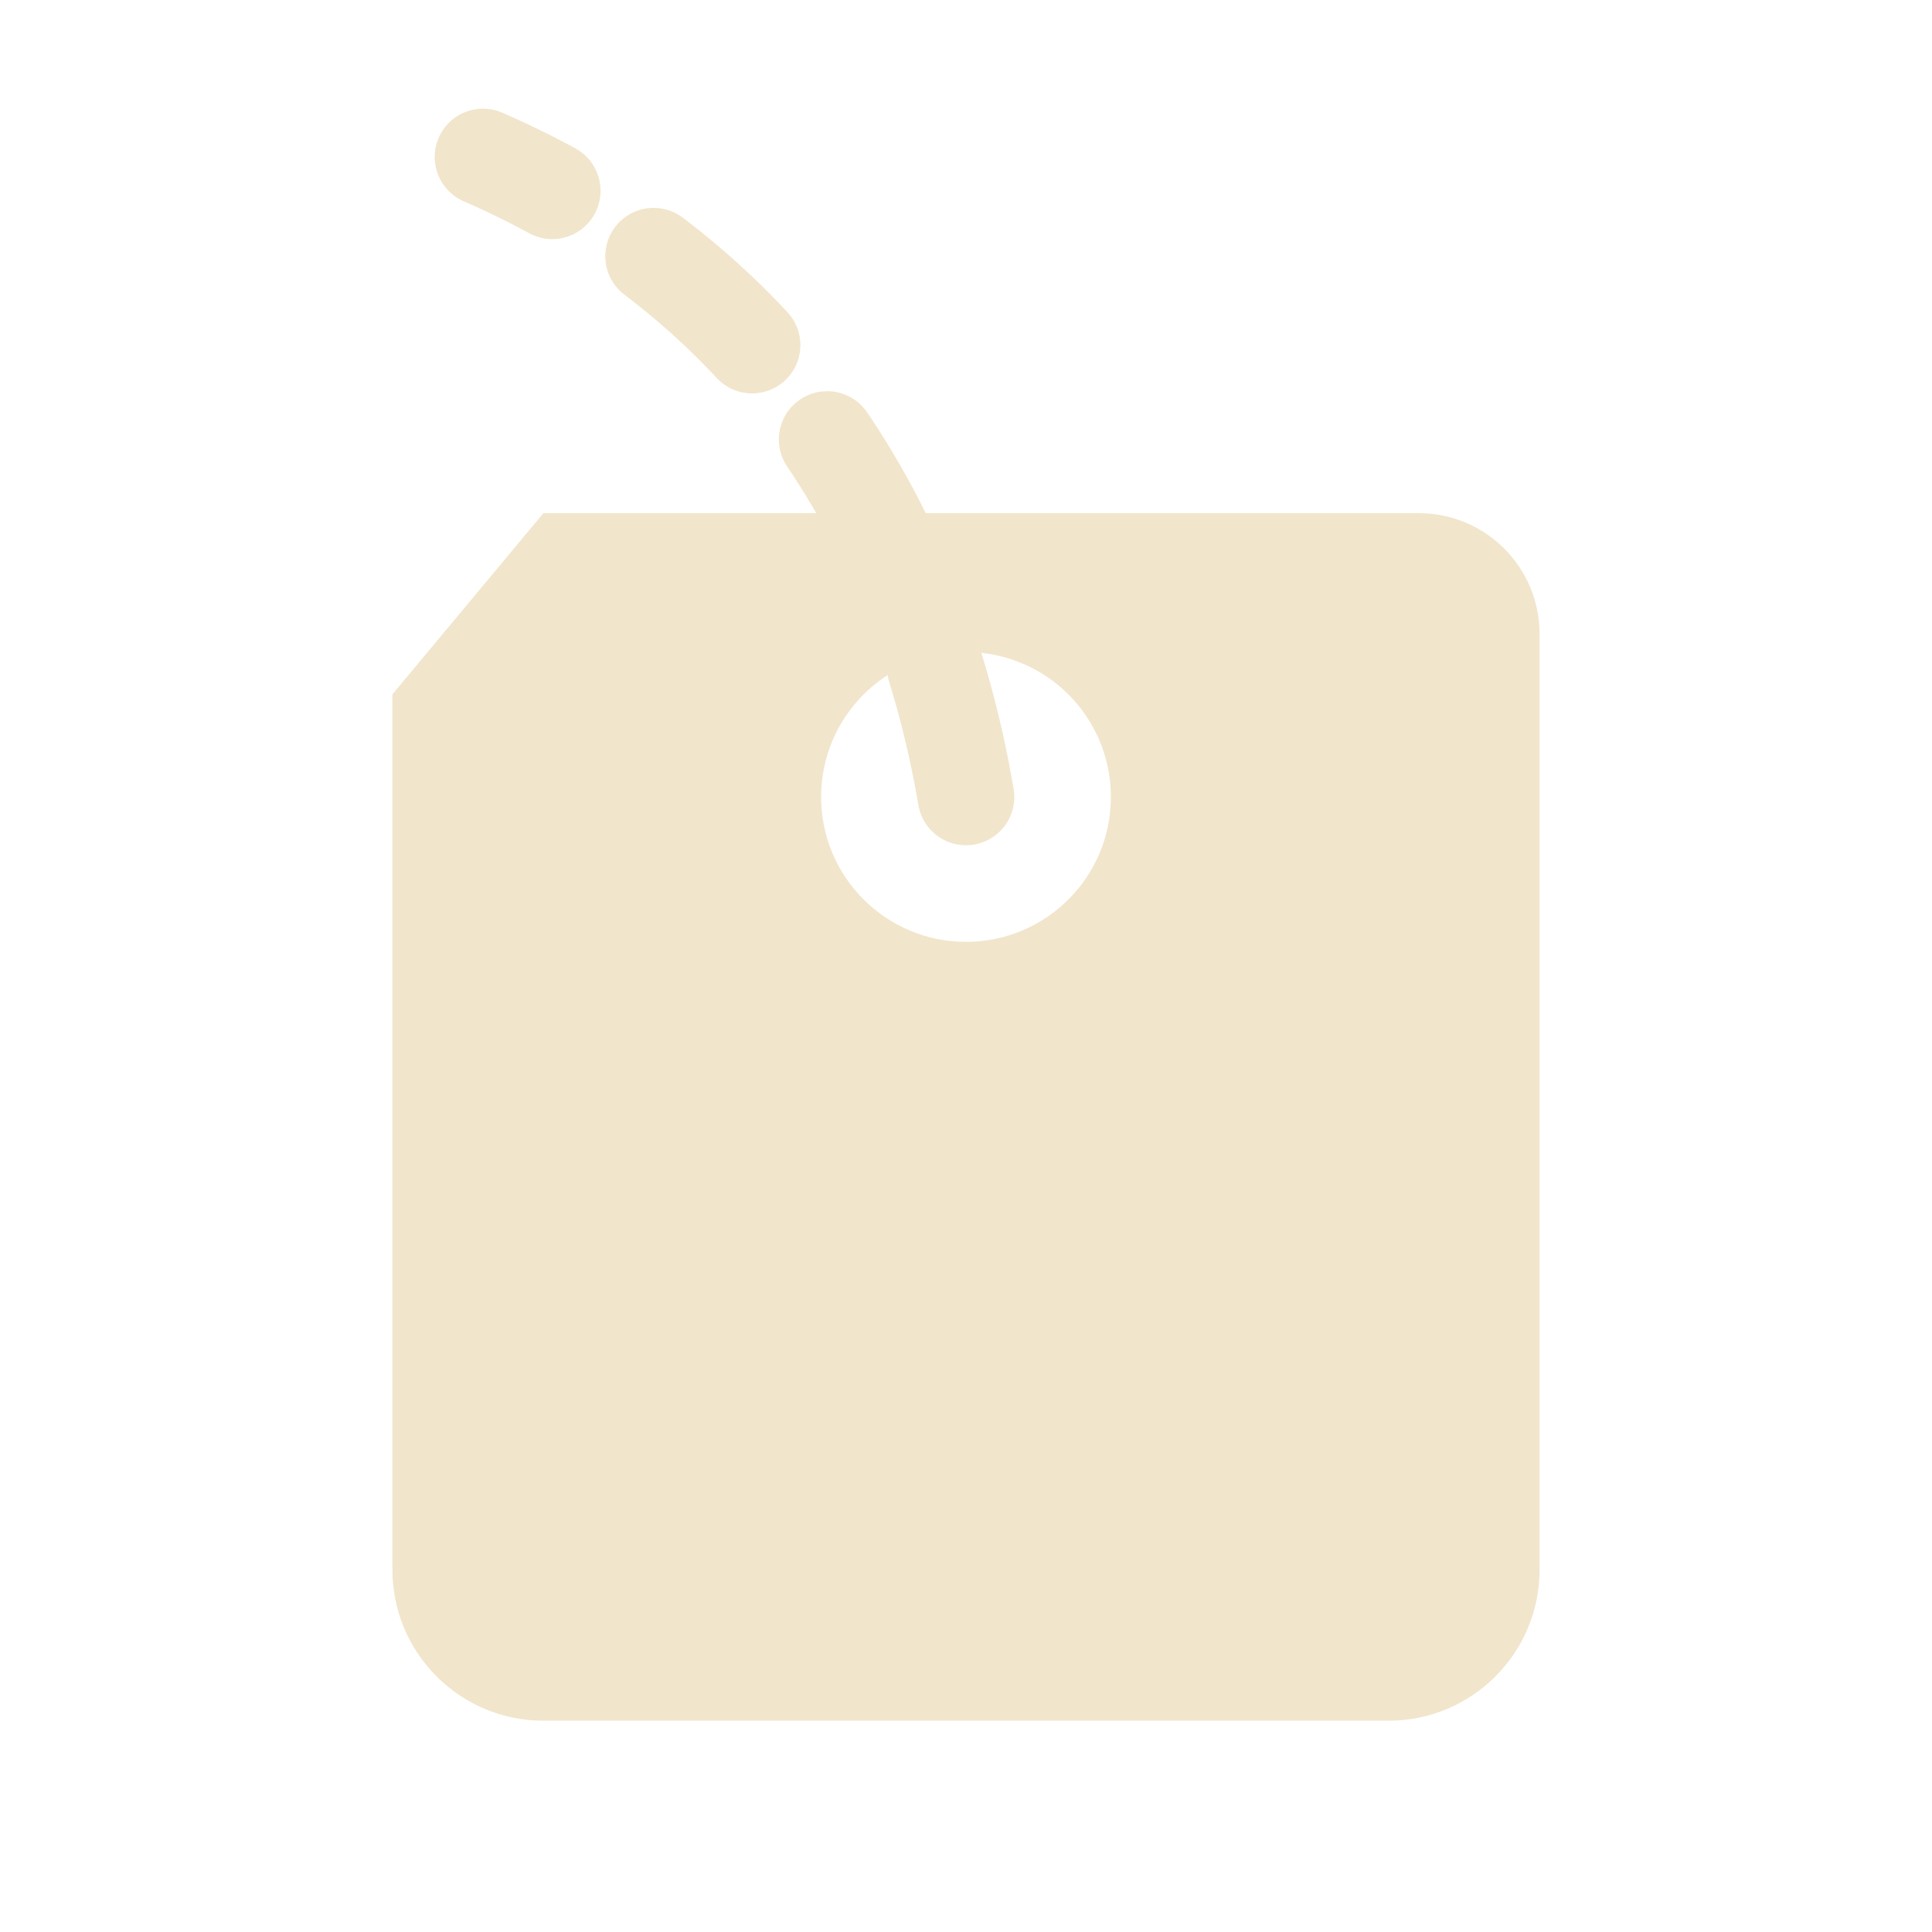
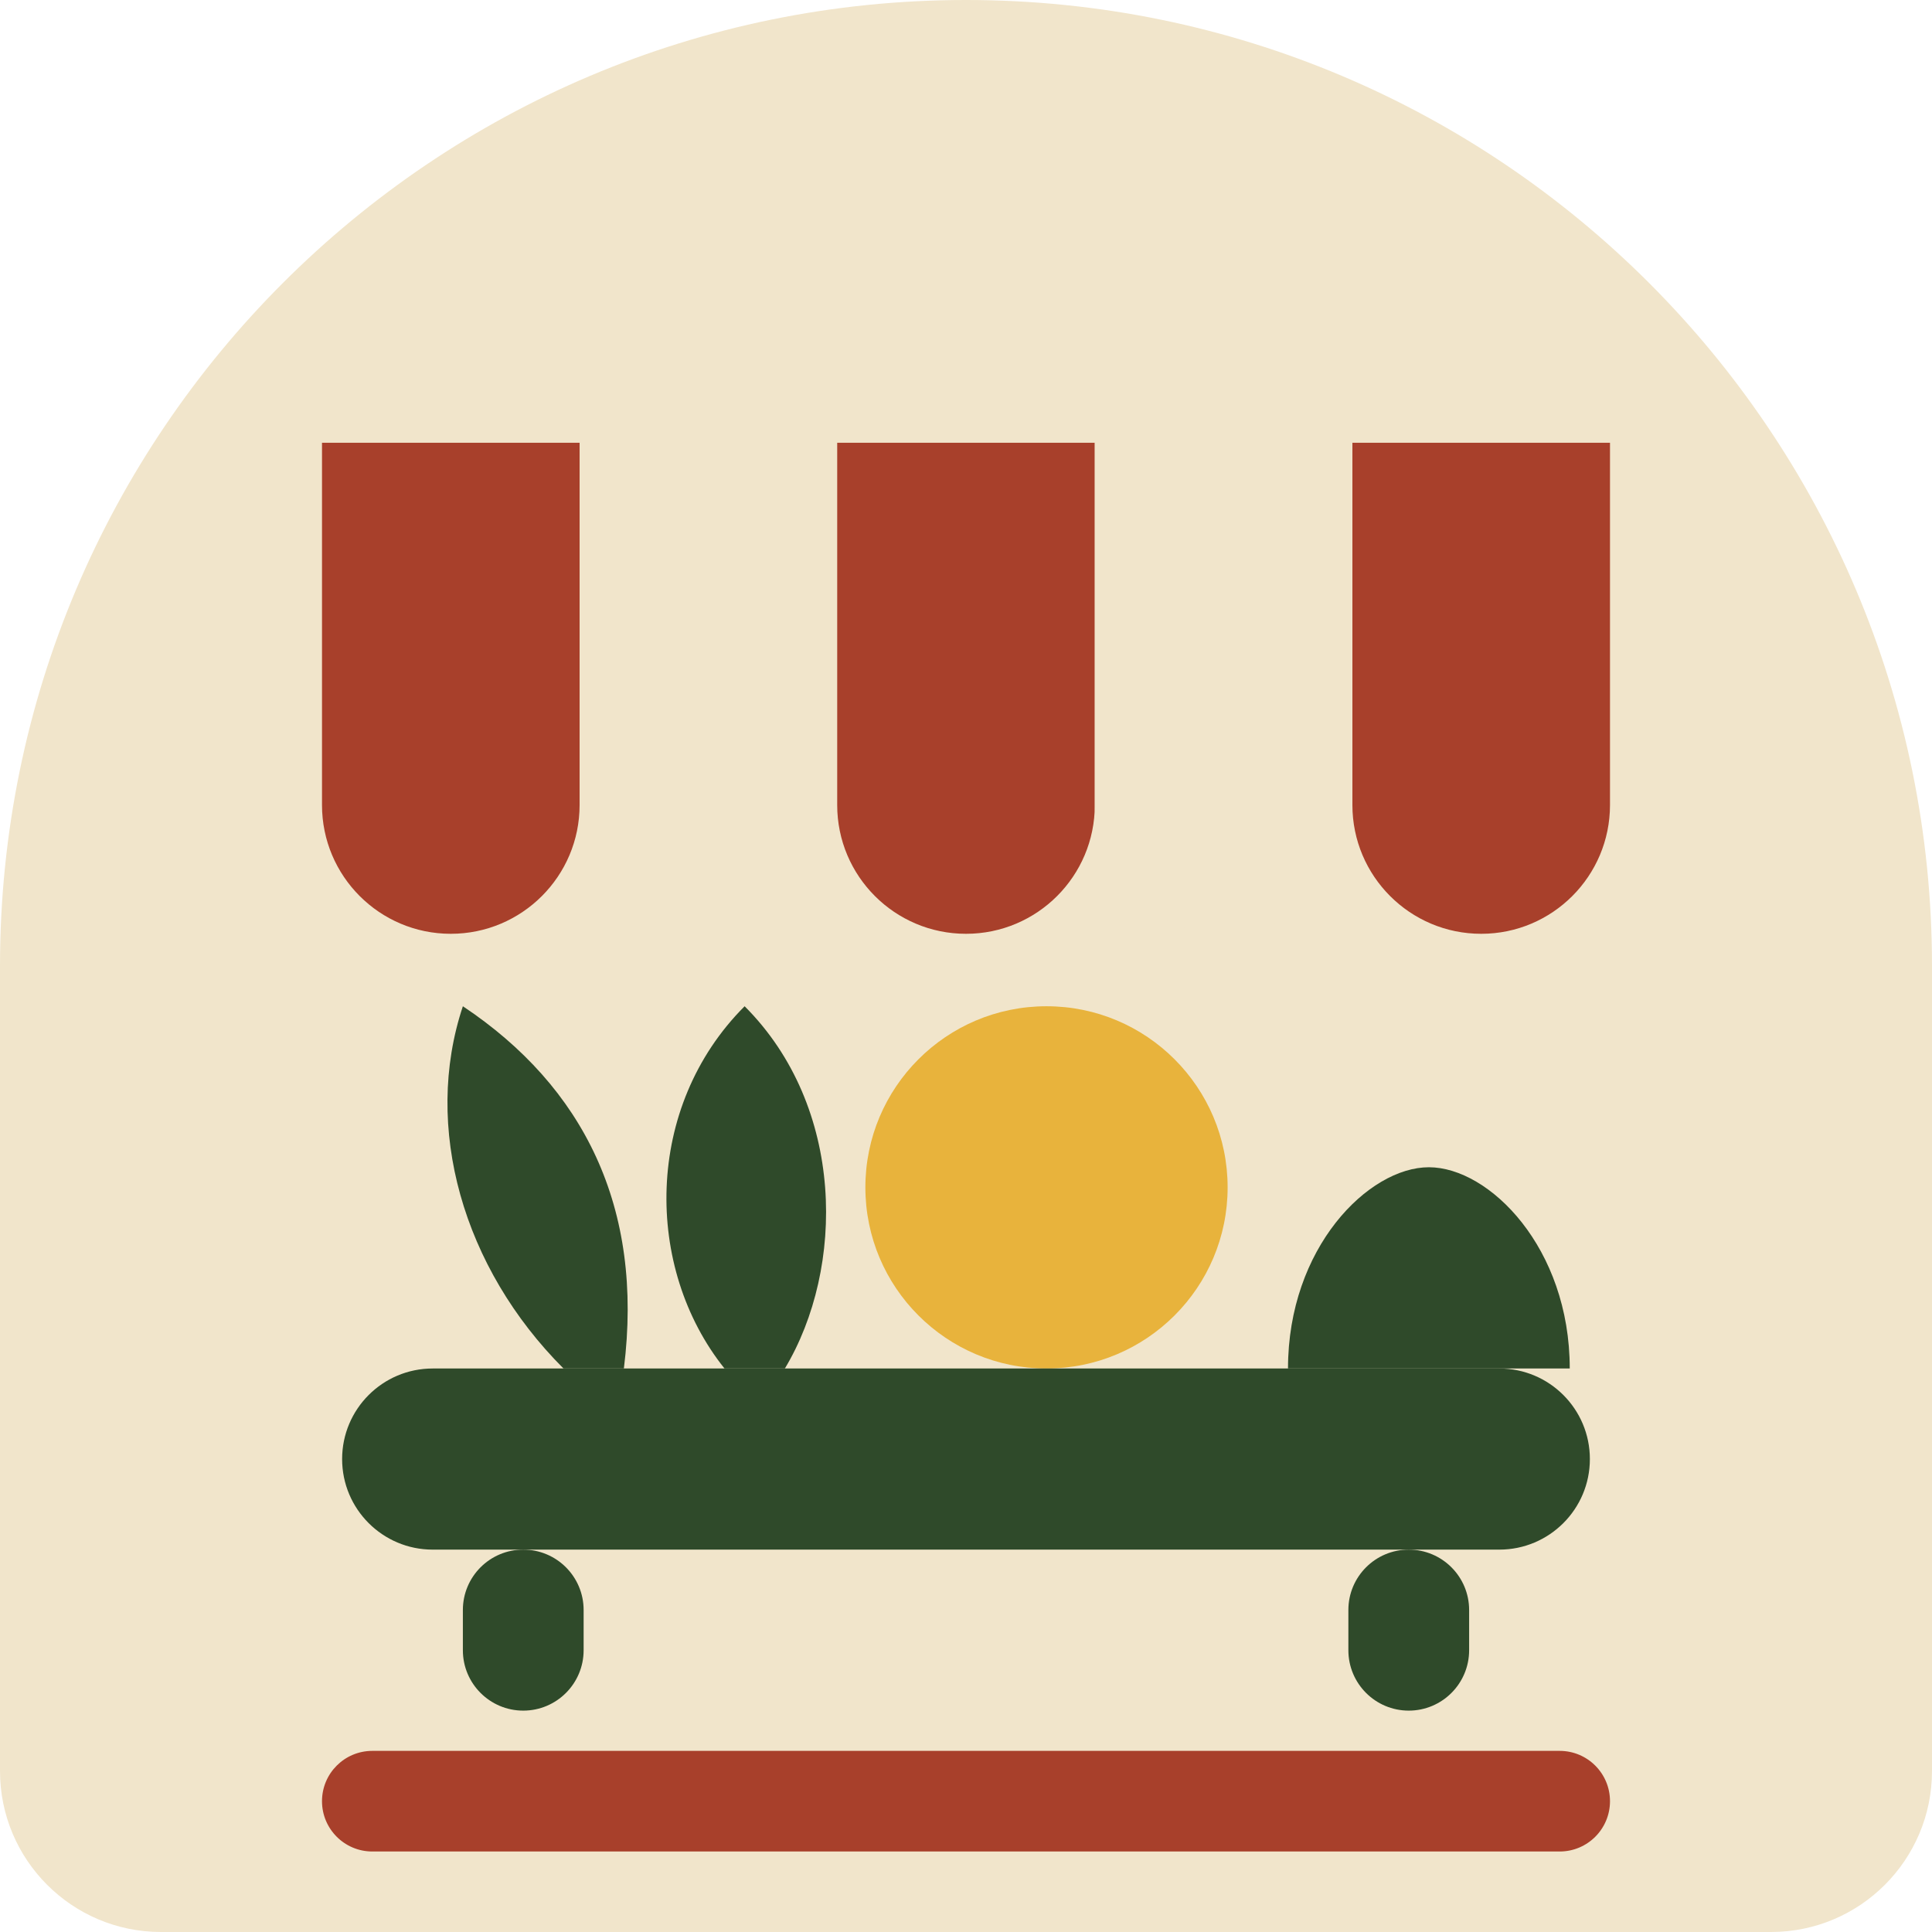
- <svg xmlns="http://www.w3.org/2000/svg" viewBox="0 0 32 32" width="32" height="32">
-   <path fill="#f1e5cb" fill-rule="evenodd" d="M9 8.5h14.5a2 2 0 012 2V26a2.5 2.5 0 01-2.5 2.5H9A2.5 2.5 0 016.5 26V11.5zM18.4 13.2a2.4 2.4 0 10-4.8 0 2.4 2.4 0 104.8 0z" />
-   <path fill="none" stroke="#f1e5cb" stroke-width="1.6" stroke-linecap="round" stroke-dasharray="2.2 2" d="M16 13.2C15.2 8.5 12.6 4.6 8 2.6" />
+ <svg xmlns="http://www.w3.org/2000/svg" viewBox="0 0 96 96" width="96" height="96" role="img" aria-label="MarketLink">
+   <path d="M0 48a48 48 0 0 1 96 0v40a8 8 0 0 1-8 8H8a8 8 0 0 1-8-8Z" fill="#f1e5cb" />
+   <path d="M16 22H28.8v18a6.4 6.4 0 0 1-12.8 0Z" fill="#a8402b" />
+   <path d="M28.8 22H41.6v18a6.4 6.4 0 0 1-12.8 0Z" fill="#f1e5cb" />
+   <path d="M41.6 22H54.4v18a6.4 6.4 0 0 1-12.8 0Z" fill="#a8402b" />
+   <path d="M54.4 22H67.2v18a6.4 6.4 0 0 1-12.8 0Z" fill="#f1e5cb" />
+   <path d="M67.2 22H80v18a6.4 6.4 0 0 1-12.8 0Z" fill="#a8402b" />
+   <path d="M28 68C23 63 21 56 23 50c6 4 9 10 8 18Z" fill="#2f4a2a" />
+   <path d="M36 68c-4-5-4-13 1-18 5 5 5 13 2 18Z" fill="#2f4a2a" />
+   <circle cx="52" cy="59" r="9" fill="#e8b33c" />
+   <path d="M64 68c0-6 4-10 7-10s7 4 7 10Z" fill="#2f4a2a" />
+   <rect x="17" y="68" width="62" height="9" rx="4.5" fill="#2f4a2a" />
+   <rect x="23" y="77" width="6" height="8" rx="3" fill="#2f4a2a" />
+   <rect x="67" y="77" width="6" height="8" rx="3" fill="#2f4a2a" />
+   <rect x="16" y="87" width="64" height="5" rx="2.5" fill="#a8402b" />
</svg>
